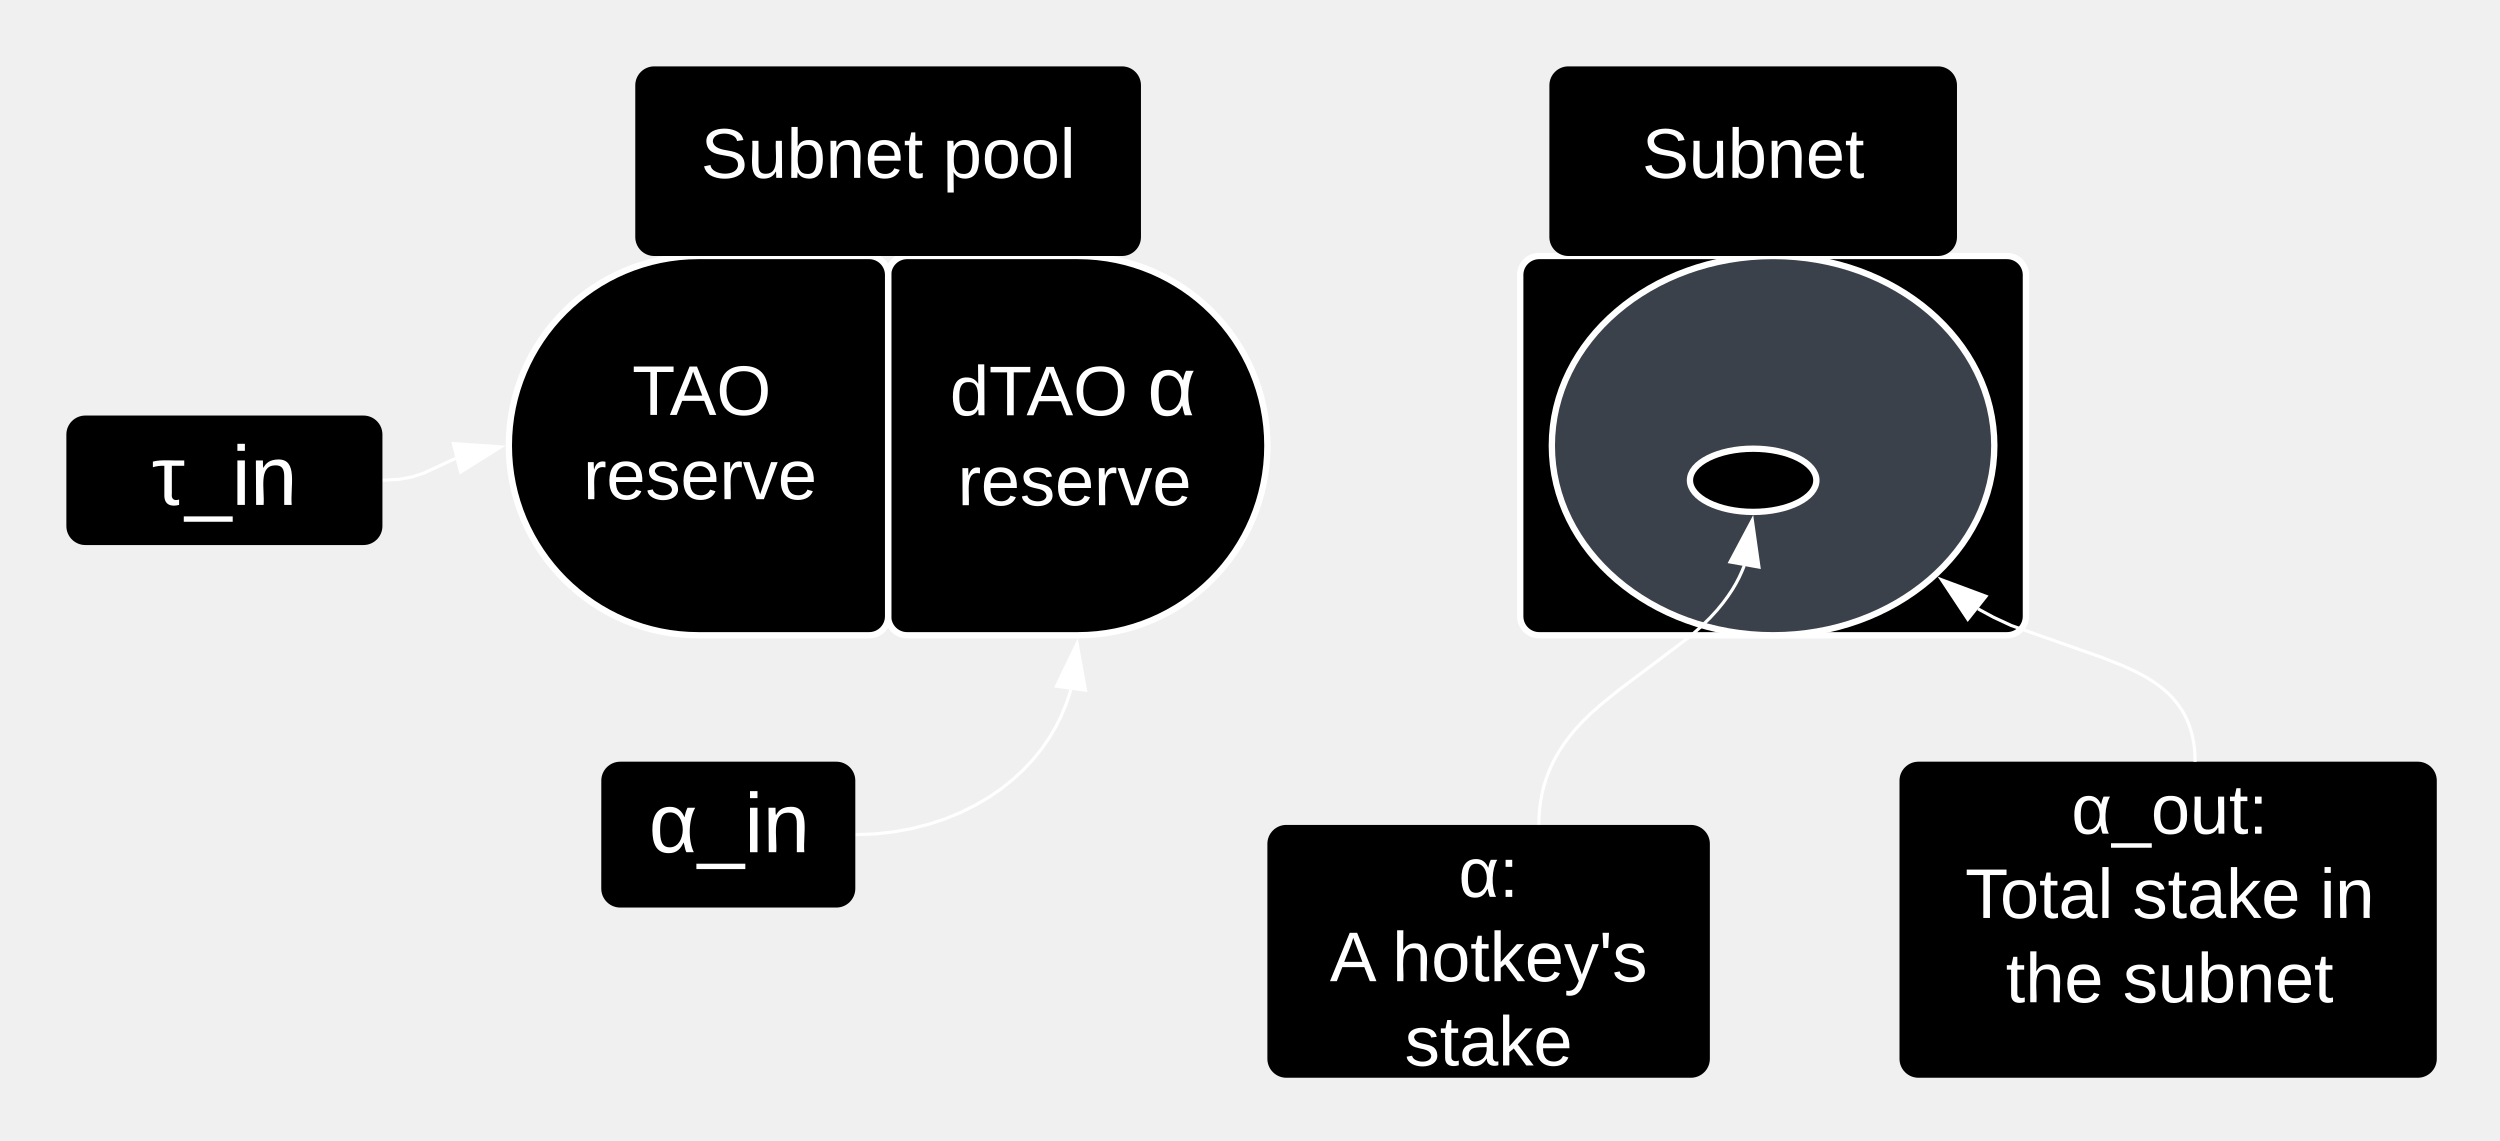
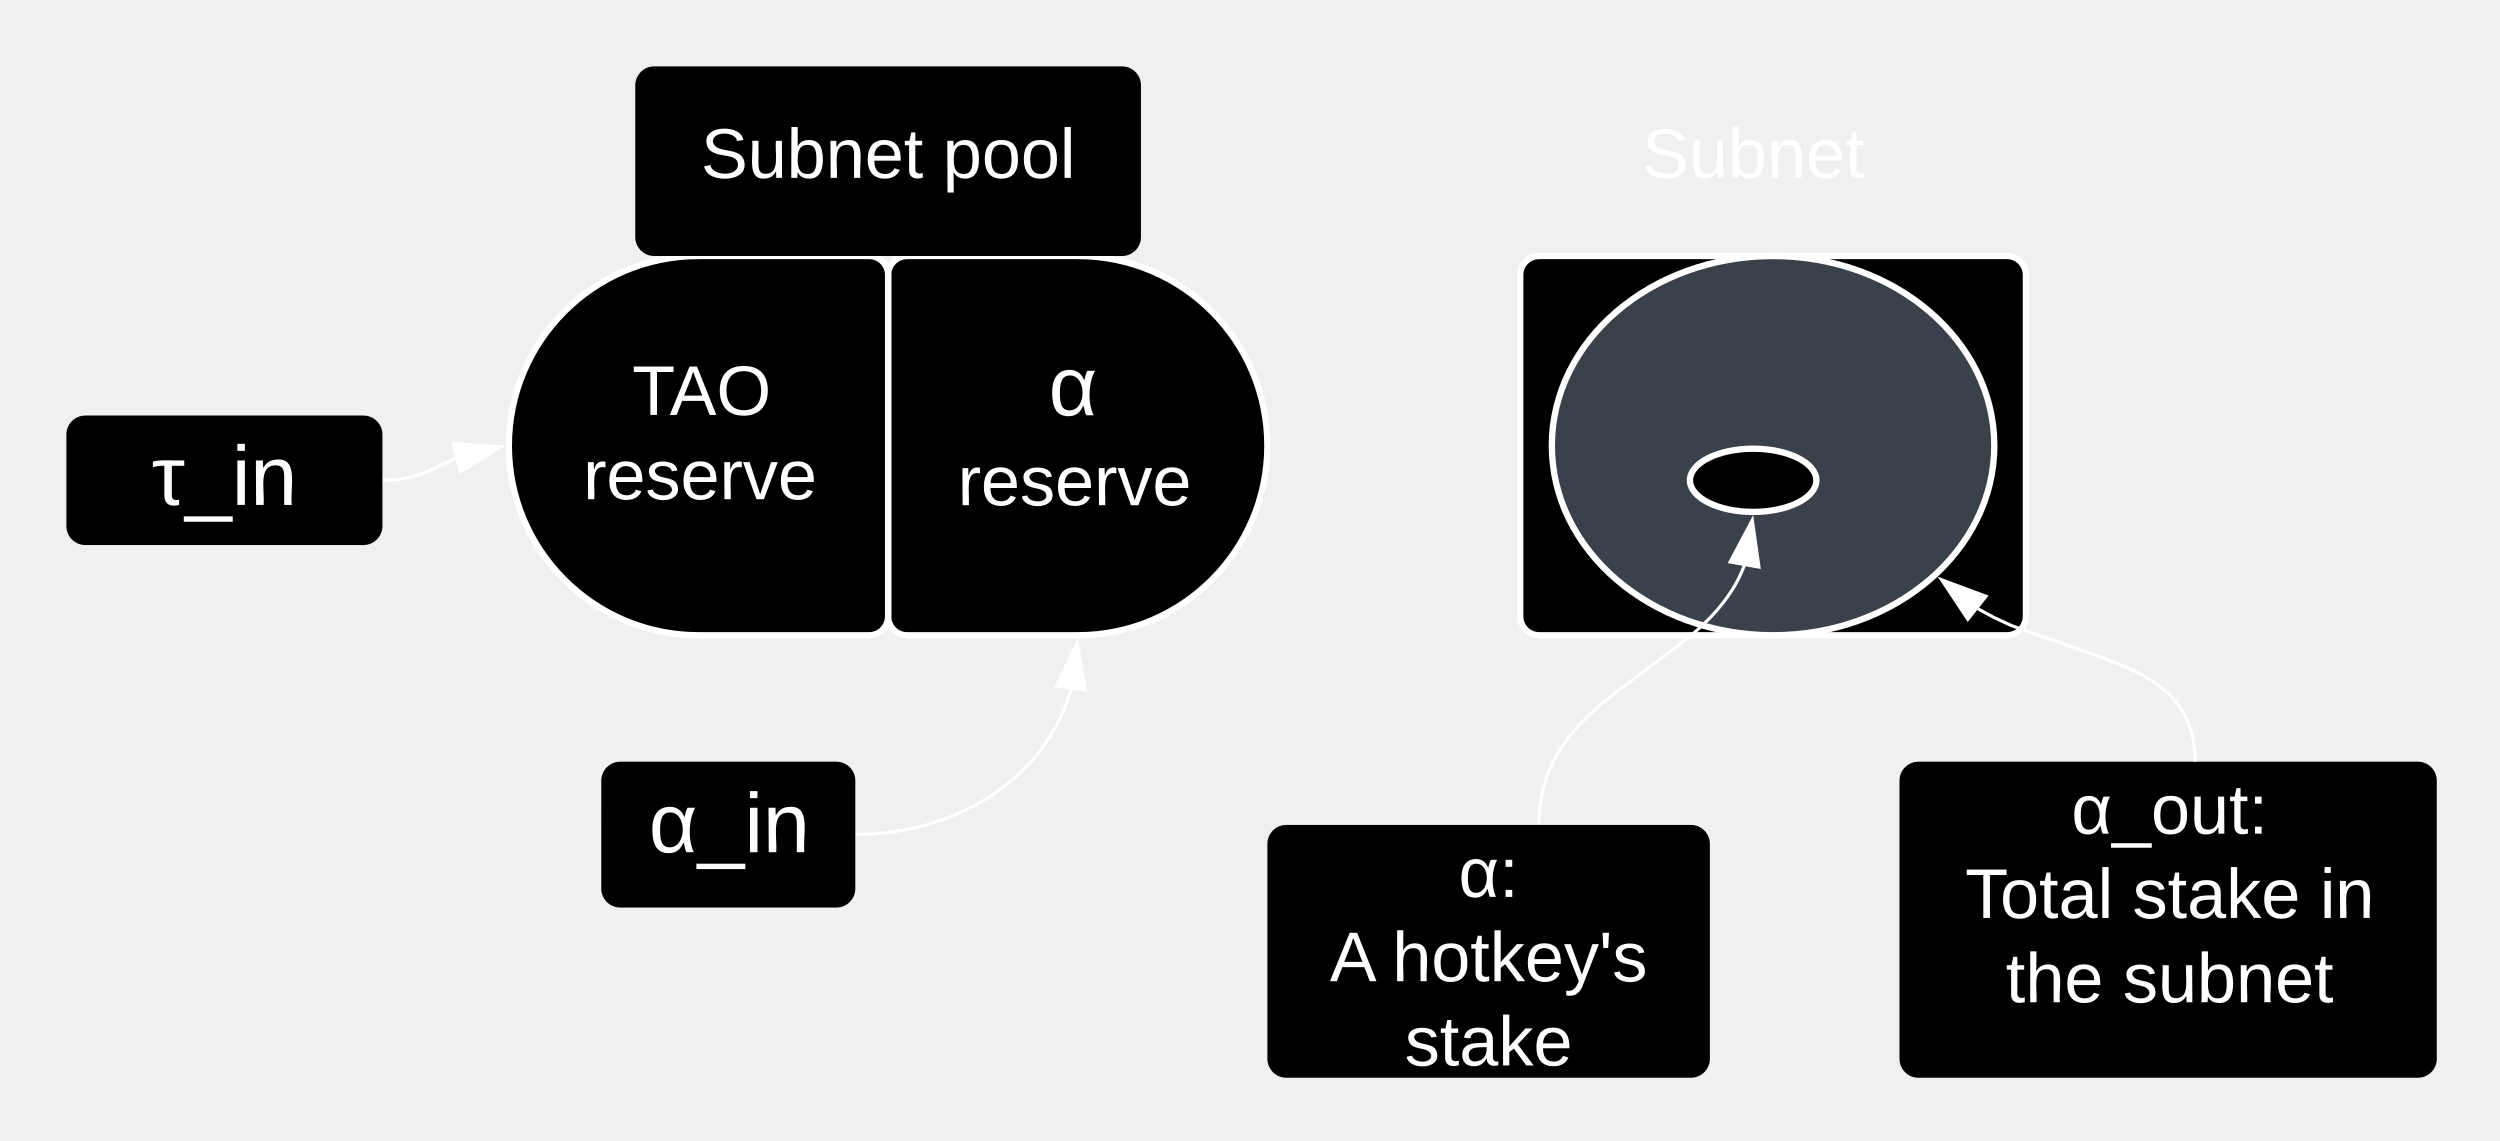
<svg xmlns="http://www.w3.org/2000/svg" xmlns:ns1="lucid" xmlns:xlink="http://www.w3.org/1999/xlink" width="791" height="361">
  <g transform="translate(941 121)" ns1:page-tab-id="0_0">
    <path d="M-660-34a6 6 0 0 1 6-6h54c33.14 0 60 26.86 60 60s-26.86 60-60 60h-54a6 6 0 0 1-6-6z" stroke="#fff" stroke-width="2" />
-     <use xlink:href="#a" transform="matrix(1,0,0,1,-655,-35) translate(14.56173 45.39583)" />
-     <use xlink:href="#b" transform="matrix(1,0,0,1,-655,-35) translate(77.03086 45.39583)" />
-     <use xlink:href="#c" transform="matrix(1,0,0,1,-655,-35) translate(17.02469 73.84028)" />
+     <use xlink:href="#a" transform="matrix(1,0,0,1,-655,-35) translate(45.7963 45.39583)" />
+     <use xlink:href="#b" transform="matrix(1,0,0,1,-655,-35) translate(17.02469 73.84028)" />
    <path d="M-660-34a6 6 0 0 0-6-6h-54c-33.14 0-60 26.86-60 60s26.86 60 60 60h54a6 6 0 0 0 6-6z" stroke="#fff" stroke-width="2" />
-     <use xlink:href="#d" transform="matrix(1,0,0,1,-775,-35) translate(34.02969 45.27778)" />
-     <use xlink:href="#c" transform="matrix(1,0,0,1,-775,-35) translate(18.52969 71.94444)" />
+     <use xlink:href="#c" transform="matrix(1,0,0,1,-775,-35) translate(34.02969 45.27778)" />
+     <use xlink:href="#d" transform="matrix(1,0,0,1,-775,-35) translate(18.52969 71.94444)" />
    <path d="M-460-34a6 6 0 0 1 6-6h148a6 6 0 0 1 6 6V74a6 6 0 0 1-6 6h-148a6 6 0 0 1-6-6z" stroke="#fff" stroke-width="2" />
    <path d="M-819.5 30.94l5-.3 4.1-.8 3.67-1.22 10.06-4.67" stroke="#fff" stroke-linejoin="round" fill="none" />
    <path d="M-819.46 31.4l-.54.04v-.95l.48-.04z" stroke="#fff" stroke-width=".05" fill="#fff" />
    <path d="M-782.57 20.4l-12.7 7.97-2.27-9z" stroke="#fff" fill="#fff" />
    <path d="M-669.88 143.06l5.56-.2 5.93-.63 5.74-1.03 5.5-1.4 5.25-1.73 4.93-2.03 4.6-2.3 4.3-2.53 3.95-2.7 3.6-2.9 3.3-3.03 2.96-3.16 2.66-3.26 2.37-3.38 2.1-3.48 1.8-3.58 1.56-3.68 1.3-3.8.26-1.04" stroke="#fff" stroke-linejoin="round" fill="none" />
    <path d="M-669.85 143.53l-.53.02v-.95l.5-.02z" stroke="#fff" stroke-width=".05" fill="#fff" />
    <path d="M-600.22 82.6l2.67 14.77-9.2-1.26z" stroke="#fff" fill="#fff" />
    <path d="M-310 20c0 33.14-31.34 60-70 60s-70-26.86-70-60 31.34-60 70-60 70 26.86 70 60z" stroke="#fff" stroke-width="2" fill="#3a414a" />
    <path d="M-454.1 139.5l.06-2.12.18-2.45.3-2.32.4-2.2.5-2.12.6-2.06.68-2 .8-1.98.9-1.96 1.04-1.97 1.18-1.97 1.35-2.04 1.55-2.12 1.84-2.23 2.18-2.4 2.72-2.68 3.6-3.2 5.56-4.47 22.46-16.9 3.58-3.2 2.72-2.68 2.2-2.4 1.83-2.23 1.56-2.12 1.37-2.04 1.18-1.98 1.03-1.97.9-1.97.7-1.72" stroke="#fff" stroke-linejoin="round" fill="none" />
    <path d="M-453.62 139.5v.5h-.96v-.53z" stroke="#fff" stroke-width=".05" fill="#fff" />
    <path d="M-386.57 43.56l2.1 14.86-9.14-1.62z" stroke="#fff" fill="#fff" />
    <path d="M-366.3 30.97c0 5.52-8.94 10-20 10-11.03 0-20-4.48-20-10s8.97-10 20-10c11.06 0 20 4.48 20 10z" stroke="#fff" stroke-width="2" />
    <path d="M-540 146a6 6 0 0 1 6-6h128a6 6 0 0 1 6 6v68a6 6 0 0 1-6 6h-128a6 6 0 0 1-6-6z" />
    <use xlink:href="#e" transform="matrix(1,0,0,1,-535,145) translate(55.49383 17.77778)" />
    <use xlink:href="#f" transform="matrix(1,0,0,1,-535,145) translate(14.75309 44.44444)" />
    <use xlink:href="#g" transform="matrix(1,0,0,1,-535,145) translate(34.50617 44.44444)" />
    <use xlink:href="#h" transform="matrix(1,0,0,1,-535,145) translate(38.45679 71.11111)" />
    <path d="M-920 16.48a6 6 0 0 1 6-6h88a6 6 0 0 1 6 6v28.97a6 6 0 0 1-6 6h-88a6 6 0 0 1-6-6z" stroke="#000" stroke-opacity="0" stroke-width="2" />
    <use xlink:href="#i" transform="matrix(1,0,0,1,-915,15.48382) translate(22 23.27083)" />
    <path d="M-750.75 126a6 6 0 0 1 6-6h68.37a6 6 0 0 1 6 6v34.15a6 6 0 0 1-6 6h-68.38a6 6 0 0 1-6-6z" stroke="#000" stroke-opacity="0" stroke-width="2" />
    <use xlink:href="#j" transform="matrix(1,0,0,1,-745.755,125) translate(10.05556 23.64583)" />
    <path d="M-340 126a6 6 0 0 1 6-6h158a6 6 0 0 1 6 6v88a6 6 0 0 1-6 6h-158a6 6 0 0 1-6-6z" />
    <use xlink:href="#k" transform="matrix(1,0,0,1,-335,125) translate(49.38889 17.77778)" />
    <use xlink:href="#l" transform="matrix(1,0,0,1,-335,125) translate(15.77778 44.44444)" />
    <use xlink:href="#m" transform="matrix(1,0,0,1,-335,125) translate(68.74074 44.44444)" />
    <use xlink:href="#n" transform="matrix(1,0,0,1,-335,125) translate(128 44.44444)" />
    <use xlink:href="#o" transform="matrix(1,0,0,1,-335,125) translate(28.64815 71.11111)" />
    <use xlink:href="#p" transform="matrix(1,0,0,1,-335,125) translate(65.68519 71.11111)" />
    <path d="M-246.48 119.5l-.06-2.06-.2-2.27-.33-2.03-.4-1.84-.48-1.7-.55-1.6-.63-1.47-.7-1.42-.78-1.34-.88-1.32-.97-1.28-1.08-1.28-1.22-1.27-1.4-1.27-1.63-1.32-1.93-1.36-2.35-1.46-2.98-1.6-4.1-1.9L-276 87l-28.67-10.1-5.5-2.56-4.3-2.32-.7-.43" stroke="#fff" stroke-linejoin="round" fill="none" />
    <path d="M-246 120h-.94l-.02-.5.95-.03z" stroke="#fff" stroke-width=".05" fill="#fff" />
    <path d="M-326.68 62.44l14.05 5.24-5.76 7.26z" stroke="#fff" fill="#fff" />
    <path d="M-740-94a6 6 0 0 1 6-6h148a6 6 0 0 1 6 6v48a6 6 0 0 1-6 6h-148a6 6 0 0 1-6-6z" stroke="#000" stroke-opacity="0" stroke-width="2" />
    <g>
      <use xlink:href="#q" transform="matrix(1,0,0,1,-735,-95) translate(15.7716 30.27778)" />
      <use xlink:href="#r" transform="matrix(1,0,0,1,-735,-95) translate(92.31481 30.27778)" />
    </g>
-     <path d="M-450.77-94a6 6 0 0 1 6-6h116.96a6 6 0 0 1 6 6v48a6 6 0 0 1-6 6h-116.97a6 6 0 0 1-6-6z" stroke="#000" stroke-opacity="0" stroke-width="2" />
+     <path d="M-450.77-94a6 6 0 0 1 6-6h116.96a6 6 0 0 1 6 6v48a6 6 0 0 1-6 6h-116.97a6 6 0 0 1-6-6z" stroke="#000" stroke-opacity="0" stroke-width="2" fill-opacity="0" />
    <g>
      <use xlink:href="#s" transform="matrix(1,0,0,1,-445.7665,-95) translate(24.31481 30.27778)" />
    </g>
    <defs>
-       <path fill="#fff" d="M85-194c31 0 48 13 60 33l-1-100h32l1 261h-30c-2-10 0-23-3-31C134-8 116 4 85 4 32 4 16-35 15-94c0-66 23-100 70-100zm9 24c-40 0-46 34-46 75 0 40 6 74 45 74 42 0 51-32 51-76 0-42-9-74-50-73" id="t" />
-       <path fill="#fff" d="M127-220V0H93v-220H8v-28h204v28h-85" id="u" />
-       <path fill="#fff" d="M205 0l-28-72H64L36 0H1l101-248h38L239 0h-34zm-38-99l-47-123c-12 45-31 82-46 123h93" id="v" />
-       <path fill="#fff" d="M140-251c81 0 123 46 123 126C263-46 219 4 140 4 59 4 17-45 17-125s42-126 123-126zm0 227c63 0 89-41 89-101s-29-99-89-99c-61 0-89 39-89 99S79-25 140-24" id="w" />
-       <g id="a">
-         <use transform="matrix(0.0617284,0,0,0.0617284,0,0)" xlink:href="#t" />
-         <use transform="matrix(0.0617284,0,0,0.0617284,12.34568,0)" xlink:href="#u" />
-         <use transform="matrix(0.0617284,0,0,0.0617284,24.19753,0)" xlink:href="#v" />
-         <use transform="matrix(0.0617284,0,0,0.0617284,39.01235,0)" xlink:href="#w" />
+       <path fill="#fff" d="M160 0c-6-11-7-31-12-42-11 26-28 46-63 46-53 0-69-39-70-98-1-60 21-100 75-100 34 0 52 20 62 45 3-14 7-29 13-41h33c-28 48-32 137-6 190h-32zM94-170c-40-2-46 34-46 75 0 39 4 76 44 74 69-3 71-145 2-149" id="t" />
+       <use transform="matrix(0.07407407,0,0,0.07407407,0,0)" xlink:href="#t" id="a" />
+       <path fill="#fff" d="M114-163C36-179 61-72 57 0H25l-1-190h30c1 12-1 29 2 39 6-27 23-49 58-41v29" id="u" />
+       <path fill="#fff" d="M100-194c63 0 86 42 84 106H49c0 40 14 67 53 68 26 1 43-12 49-29l28 8c-11 28-37 45-77 45C44 4 14-33 15-96c1-61 26-98 85-98zm52 81c6-60-76-77-97-28-3 7-6 17-6 28h103" id="v" />
+       <path fill="#fff" d="M135-143c-3-34-86-38-87 0 15 53 115 12 119 90S17 21 10-45l28-5c4 36 97 45 98 0-10-56-113-15-118-90-4-57 82-63 122-42 12 7 21 19 24 35" id="w" />
+       <path fill="#fff" d="M108 0H70L1-190h34L89-25l56-165h34" id="x" />
+       <g id="b">
+         <use transform="matrix(0.0617284,0,0,0.0617284,0,0)" xlink:href="#u" />
+         <use transform="matrix(0.0617284,0,0,0.0617284,7.345679,0)" xlink:href="#v" />
+         <use transform="matrix(0.0617284,0,0,0.0617284,19.69136,0)" xlink:href="#w" />
+         <use transform="matrix(0.0617284,0,0,0.0617284,30.80247,0)" xlink:href="#v" />
+         <use transform="matrix(0.0617284,0,0,0.0617284,43.14815,0)" xlink:href="#u" />
+         <use transform="matrix(0.0617284,0,0,0.0617284,50.49383,0)" xlink:href="#x" />
+         <use transform="matrix(0.0617284,0,0,0.0617284,61.60494,0)" xlink:href="#v" />
      </g>
-       <path fill="#fff" d="M160 0c-6-11-7-31-12-42-11 26-28 46-63 46-53 0-69-39-70-98-1-60 21-100 75-100 34 0 52 20 62 45 3-14 7-29 13-41h33c-28 48-32 137-6 190h-32zM94-170c-40-2-46 34-46 75 0 39 4 76 44 74 69-3 71-145 2-149" id="x" />
-       <use transform="matrix(0.07407407,0,0,0.07407407,0,0)" xlink:href="#x" id="b" />
-       <path fill="#fff" d="M114-163C36-179 61-72 57 0H25l-1-190h30c1 12-1 29 2 39 6-27 23-49 58-41v29" id="y" />
-       <path fill="#fff" d="M100-194c63 0 86 42 84 106H49c0 40 14 67 53 68 26 1 43-12 49-29l28 8c-11 28-37 45-77 45C44 4 14-33 15-96c1-61 26-98 85-98zm52 81c6-60-76-77-97-28-3 7-6 17-6 28h103" id="z" />
-       <path fill="#fff" d="M135-143c-3-34-86-38-87 0 15 53 115 12 119 90S17 21 10-45l28-5c4 36 97 45 98 0-10-56-113-15-118-90-4-57 82-63 122-42 12 7 21 19 24 35" id="A" />
-       <path fill="#fff" d="M108 0H70L1-190h34L89-25l56-165h34" id="B" />
+       <path fill="#fff" d="M127-220V0H93v-220H8v-28h204v28h-85" id="y" />
+       <path fill="#fff" d="M205 0l-28-72H64L36 0H1l101-248h38L239 0h-34zm-38-99l-47-123c-12 45-31 82-46 123h93" id="z" />
+       <path fill="#fff" d="M140-251c81 0 123 46 123 126C263-46 219 4 140 4 59 4 17-45 17-125s42-126 123-126zm0 227c63 0 89-41 89-101s-29-99-89-99c-61 0-89 39-89 99S79-25 140-24" id="A" />
      <g id="c">
        <use transform="matrix(0.0617284,0,0,0.0617284,0,0)" xlink:href="#y" />
-         <use transform="matrix(0.0617284,0,0,0.0617284,7.345679,0)" xlink:href="#z" />
-         <use transform="matrix(0.0617284,0,0,0.0617284,19.69136,0)" xlink:href="#A" />
-         <use transform="matrix(0.0617284,0,0,0.0617284,30.80247,0)" xlink:href="#z" />
-         <use transform="matrix(0.0617284,0,0,0.0617284,43.14815,0)" xlink:href="#y" />
-         <use transform="matrix(0.0617284,0,0,0.0617284,50.49383,0)" xlink:href="#B" />
-         <use transform="matrix(0.0617284,0,0,0.0617284,61.60494,0)" xlink:href="#z" />
+         <use transform="matrix(0.0617284,0,0,0.0617284,11.85185,0)" xlink:href="#z" />
+         <use transform="matrix(0.0617284,0,0,0.0617284,26.66667,0)" xlink:href="#A" />
      </g>
      <g id="d">
        <use transform="matrix(0.0617284,0,0,0.0617284,0,0)" xlink:href="#u" />
-         <use transform="matrix(0.0617284,0,0,0.0617284,11.85185,0)" xlink:href="#v" />
-         <use transform="matrix(0.0617284,0,0,0.0617284,26.66667,0)" xlink:href="#w" />
+         <use transform="matrix(0.0617284,0,0,0.0617284,7.345679,0)" xlink:href="#v" />
+         <use transform="matrix(0.0617284,0,0,0.0617284,19.69136,0)" xlink:href="#w" />
+         <use transform="matrix(0.0617284,0,0,0.0617284,30.80247,0)" xlink:href="#v" />
+         <use transform="matrix(0.0617284,0,0,0.0617284,43.14815,0)" xlink:href="#u" />
+         <use transform="matrix(0.0617284,0,0,0.0617284,50.49383,0)" xlink:href="#x" />
+         <use transform="matrix(0.0617284,0,0,0.0617284,61.60494,0)" xlink:href="#v" />
      </g>
-       <path fill="#fff" d="M33-154v-36h34v36H33zM33 0v-36h34V0H33" id="C" />
+       <path fill="#fff" d="M33-154v-36h34v36H33zM33 0v-36h34V0H33" id="B" />
      <g id="e">
-         <use transform="matrix(0.0617284,0,0,0.0617284,0,0)" xlink:href="#x" />
-         <use transform="matrix(0.0617284,0,0,0.0617284,12.83951,0)" xlink:href="#C" />
+         <use transform="matrix(0.0617284,0,0,0.0617284,0,0)" xlink:href="#t" />
+         <use transform="matrix(0.0617284,0,0,0.0617284,12.83951,0)" xlink:href="#B" />
      </g>
-       <use transform="matrix(0.0617284,0,0,0.0617284,0,0)" xlink:href="#v" id="f" />
-       <path fill="#fff" d="M106-169C34-169 62-67 57 0H25v-261h32l-1 103c12-21 28-36 61-36 89 0 53 116 60 194h-32v-121c2-32-8-49-39-48" id="D" />
-       <path fill="#fff" d="M100-194c62-1 85 37 85 99 1 63-27 99-86 99S16-35 15-95c0-66 28-99 85-99zM99-20c44 1 53-31 53-75 0-43-8-75-51-75s-53 32-53 75 10 74 51 75" id="E" />
-       <path fill="#fff" d="M59-47c-2 24 18 29 38 22v24C64 9 27 4 27-40v-127H5v-23h24l9-43h21v43h35v23H59v120" id="F" />
-       <path fill="#fff" d="M143 0L79-87 56-68V0H24v-261h32v163l83-92h37l-77 82L181 0h-38" id="G" />
-       <path fill="#fff" d="M179-190L93 31C79 59 56 82 12 73V49c39 6 53-20 64-50L1-190h34L92-34l54-156h33" id="H" />
-       <path fill="#fff" d="M47-170H22l-4-78h33" id="I" />
+       <use transform="matrix(0.0617284,0,0,0.0617284,0,0)" xlink:href="#z" id="f" />
+       <path fill="#fff" d="M106-169C34-169 62-67 57 0H25v-261h32l-1 103c12-21 28-36 61-36 89 0 53 116 60 194h-32v-121c2-32-8-49-39-48" id="C" />
+       <path fill="#fff" d="M100-194c62-1 85 37 85 99 1 63-27 99-86 99S16-35 15-95c0-66 28-99 85-99zM99-20c44 1 53-31 53-75 0-43-8-75-51-75s-53 32-53 75 10 74 51 75" id="D" />
+       <path fill="#fff" d="M59-47c-2 24 18 29 38 22v24C64 9 27 4 27-40v-127H5v-23h24l9-43h21v43h35v23H59v120" id="E" />
+       <path fill="#fff" d="M143 0L79-87 56-68V0H24v-261h32v163l83-92h37l-77 82L181 0h-38" id="F" />
+       <path fill="#fff" d="M179-190L93 31C79 59 56 82 12 73V49c39 6 53-20 64-50L1-190h34L92-34l54-156h33" id="G" />
+       <path fill="#fff" d="M47-170H22l-4-78h33" id="H" />
      <g id="g">
-         <use transform="matrix(0.0617284,0,0,0.0617284,0,0)" xlink:href="#D" />
-         <use transform="matrix(0.0617284,0,0,0.0617284,12.34568,0)" xlink:href="#E" />
-         <use transform="matrix(0.0617284,0,0,0.0617284,24.69136,0)" xlink:href="#F" />
-         <use transform="matrix(0.0617284,0,0,0.0617284,30.8642,0)" xlink:href="#G" />
-         <use transform="matrix(0.0617284,0,0,0.0617284,41.97531,0)" xlink:href="#z" />
-         <use transform="matrix(0.0617284,0,0,0.0617284,54.32099,0)" xlink:href="#H" />
-         <use transform="matrix(0.0617284,0,0,0.0617284,65.4321,0)" xlink:href="#I" />
-         <use transform="matrix(0.0617284,0,0,0.0617284,69.62963,0)" xlink:href="#A" />
+         <use transform="matrix(0.0617284,0,0,0.0617284,0,0)" xlink:href="#C" />
+         <use transform="matrix(0.0617284,0,0,0.0617284,12.34568,0)" xlink:href="#D" />
+         <use transform="matrix(0.0617284,0,0,0.0617284,24.69136,0)" xlink:href="#E" />
+         <use transform="matrix(0.0617284,0,0,0.0617284,30.8642,0)" xlink:href="#F" />
+         <use transform="matrix(0.0617284,0,0,0.0617284,41.97531,0)" xlink:href="#v" />
+         <use transform="matrix(0.0617284,0,0,0.0617284,54.32099,0)" xlink:href="#G" />
+         <use transform="matrix(0.0617284,0,0,0.0617284,65.4321,0)" xlink:href="#H" />
+         <use transform="matrix(0.0617284,0,0,0.0617284,69.62963,0)" xlink:href="#w" />
      </g>
-       <path fill="#fff" d="M141-36C126-15 110 5 73 4 37 3 15-17 15-53c-1-64 63-63 125-63 3-35-9-54-41-54-24 1-41 7-42 31l-33-3c5-37 33-52 76-52 45 0 72 20 72 64v82c-1 20 7 32 28 27v20c-31 9-61-2-59-35zM48-53c0 20 12 33 32 33 41-3 63-29 60-74-43 2-92-5-92 41" id="J" />
+       <path fill="#fff" d="M141-36C126-15 110 5 73 4 37 3 15-17 15-53c-1-64 63-63 125-63 3-35-9-54-41-54-24 1-41 7-42 31l-33-3c5-37 33-52 76-52 45 0 72 20 72 64v82c-1 20 7 32 28 27v20c-31 9-61-2-59-35zM48-53c0 20 12 33 32 33 41-3 63-29 60-74-43 2-92-5-92 41" id="I" />
      <g id="h">
-         <use transform="matrix(0.0617284,0,0,0.0617284,0,0)" xlink:href="#A" />
-         <use transform="matrix(0.0617284,0,0,0.0617284,11.11111,0)" xlink:href="#F" />
-         <use transform="matrix(0.0617284,0,0,0.0617284,17.28395,0)" xlink:href="#J" />
-         <use transform="matrix(0.0617284,0,0,0.0617284,29.62963,0)" xlink:href="#G" />
-         <use transform="matrix(0.0617284,0,0,0.0617284,40.74074,0)" xlink:href="#z" />
+         <use transform="matrix(0.0617284,0,0,0.0617284,0,0)" xlink:href="#w" />
+         <use transform="matrix(0.0617284,0,0,0.0617284,11.11111,0)" xlink:href="#E" />
+         <use transform="matrix(0.0617284,0,0,0.0617284,17.28395,0)" xlink:href="#I" />
+         <use transform="matrix(0.0617284,0,0,0.0617284,29.62963,0)" xlink:href="#F" />
+         <use transform="matrix(0.0617284,0,0,0.0617284,40.74074,0)" xlink:href="#v" />
      </g>
-       <path fill="#fff" d="M117 0C83 9 54 0 54-40v-127c-19-1-36 2-49 6v-24c35-10 90-3 134-5v23H86v120c-3 22 10 31 31 24V0" id="K" />
-       <path fill="#fff" d="M-5 72V49h209v23H-5" id="L" />
-       <path fill="#fff" d="M24-231v-30h32v30H24zM24 0v-190h32V0H24" id="M" />
-       <path fill="#fff" d="M117-194c89-4 53 116 60 194h-32v-121c0-31-8-49-39-48C34-167 62-67 57 0H25l-1-190h30c1 10-1 24 2 32 11-22 29-35 61-36" id="N" />
+       <path fill="#fff" d="M117 0C83 9 54 0 54-40v-127c-19-1-36 2-49 6v-24c35-10 90-3 134-5v23H86v120c-3 22 10 31 31 24V0" id="J" />
+       <path fill="#fff" d="M-5 72V49h209v23H-5" id="K" />
+       <path fill="#fff" d="M24-231v-30h32v30H24zM24 0v-190h32V0H24" id="L" />
+       <path fill="#fff" d="M117-194c89-4 53 116 60 194h-32v-121c0-31-8-49-39-48C34-167 62-67 57 0H25l-1-190h30c1 10-1 24 2 32 11-22 29-35 61-36" id="M" />
      <g id="i">
-         <use transform="matrix(0.07407407,0,0,0.07407407,0,0)" xlink:href="#K" />
-         <use transform="matrix(0.07407407,0,0,0.07407407,10.51852,0)" xlink:href="#L" />
-         <use transform="matrix(0.07407407,0,0,0.07407407,25.33333,0)" xlink:href="#M" />
-         <use transform="matrix(0.07407407,0,0,0.07407407,31.18519,0)" xlink:href="#N" />
+         <use transform="matrix(0.07407407,0,0,0.07407407,0,0)" xlink:href="#J" />
+         <use transform="matrix(0.07407407,0,0,0.07407407,10.51852,0)" xlink:href="#K" />
+         <use transform="matrix(0.07407407,0,0,0.07407407,25.33333,0)" xlink:href="#L" />
+         <use transform="matrix(0.07407407,0,0,0.07407407,31.18519,0)" xlink:href="#M" />
      </g>
      <g id="j">
-         <use transform="matrix(0.07407407,0,0,0.07407407,0,0)" xlink:href="#x" />
-         <use transform="matrix(0.07407407,0,0,0.07407407,15.40741,0)" xlink:href="#L" />
-         <use transform="matrix(0.07407407,0,0,0.07407407,30.22222,0)" xlink:href="#M" />
-         <use transform="matrix(0.07407407,0,0,0.07407407,36.07407,0)" xlink:href="#N" />
+         <use transform="matrix(0.07407407,0,0,0.07407407,0,0)" xlink:href="#t" />
+         <use transform="matrix(0.07407407,0,0,0.07407407,15.40741,0)" xlink:href="#K" />
+         <use transform="matrix(0.07407407,0,0,0.07407407,30.22222,0)" xlink:href="#L" />
+         <use transform="matrix(0.07407407,0,0,0.07407407,36.07407,0)" xlink:href="#M" />
      </g>
-       <path fill="#fff" d="M84 4C-5 8 30-112 23-190h32v120c0 31 7 50 39 49 72-2 45-101 50-169h31l1 190h-30c-1-10 1-25-2-33-11 22-28 36-60 37" id="O" />
+       <path fill="#fff" d="M84 4C-5 8 30-112 23-190h32v120c0 31 7 50 39 49 72-2 45-101 50-169h31l1 190h-30c-1-10 1-25-2-33-11 22-28 36-60 37" id="N" />
      <g id="k">
-         <use transform="matrix(0.0617284,0,0,0.0617284,0,0)" xlink:href="#x" />
-         <use transform="matrix(0.0617284,0,0,0.0617284,12.83951,0)" xlink:href="#L" />
-         <use transform="matrix(0.0617284,0,0,0.0617284,25.18519,0)" xlink:href="#E" />
-         <use transform="matrix(0.0617284,0,0,0.0617284,37.53086,0)" xlink:href="#O" />
-         <use transform="matrix(0.0617284,0,0,0.0617284,49.87654,0)" xlink:href="#F" />
-         <use transform="matrix(0.0617284,0,0,0.0617284,56.04938,0)" xlink:href="#C" />
+         <use transform="matrix(0.0617284,0,0,0.0617284,0,0)" xlink:href="#t" />
+         <use transform="matrix(0.0617284,0,0,0.0617284,12.83951,0)" xlink:href="#K" />
+         <use transform="matrix(0.0617284,0,0,0.0617284,25.18519,0)" xlink:href="#D" />
+         <use transform="matrix(0.0617284,0,0,0.0617284,37.53086,0)" xlink:href="#N" />
+         <use transform="matrix(0.0617284,0,0,0.0617284,49.87654,0)" xlink:href="#E" />
+         <use transform="matrix(0.0617284,0,0,0.0617284,56.04938,0)" xlink:href="#B" />
      </g>
-       <path fill="#fff" d="M24 0v-261h32V0H24" id="P" />
+       <path fill="#fff" d="M24 0v-261h32V0H24" id="O" />
      <g id="l">
-         <use transform="matrix(0.0617284,0,0,0.0617284,0,0)" xlink:href="#u" />
-         <use transform="matrix(0.0617284,0,0,0.0617284,11.04938,0)" xlink:href="#E" />
-         <use transform="matrix(0.0617284,0,0,0.0617284,23.39506,0)" xlink:href="#F" />
-         <use transform="matrix(0.0617284,0,0,0.0617284,29.5679,0)" xlink:href="#J" />
-         <use transform="matrix(0.0617284,0,0,0.0617284,41.91358,0)" xlink:href="#P" />
+         <use transform="matrix(0.0617284,0,0,0.0617284,0,0)" xlink:href="#y" />
+         <use transform="matrix(0.0617284,0,0,0.0617284,11.04938,0)" xlink:href="#D" />
+         <use transform="matrix(0.0617284,0,0,0.0617284,23.39506,0)" xlink:href="#E" />
+         <use transform="matrix(0.0617284,0,0,0.0617284,29.5679,0)" xlink:href="#I" />
+         <use transform="matrix(0.0617284,0,0,0.0617284,41.91358,0)" xlink:href="#O" />
      </g>
      <g id="m">
-         <use transform="matrix(0.0617284,0,0,0.0617284,0,0)" xlink:href="#A" />
-         <use transform="matrix(0.0617284,0,0,0.0617284,11.11111,0)" xlink:href="#F" />
-         <use transform="matrix(0.0617284,0,0,0.0617284,17.28395,0)" xlink:href="#J" />
-         <use transform="matrix(0.0617284,0,0,0.0617284,29.62963,0)" xlink:href="#G" />
-         <use transform="matrix(0.0617284,0,0,0.0617284,40.74074,0)" xlink:href="#z" />
+         <use transform="matrix(0.0617284,0,0,0.0617284,0,0)" xlink:href="#w" />
+         <use transform="matrix(0.0617284,0,0,0.0617284,11.11111,0)" xlink:href="#E" />
+         <use transform="matrix(0.0617284,0,0,0.0617284,17.28395,0)" xlink:href="#I" />
+         <use transform="matrix(0.0617284,0,0,0.0617284,29.62963,0)" xlink:href="#F" />
+         <use transform="matrix(0.0617284,0,0,0.0617284,40.74074,0)" xlink:href="#v" />
      </g>
      <g id="n">
-         <use transform="matrix(0.0617284,0,0,0.0617284,0,0)" xlink:href="#M" />
-         <use transform="matrix(0.0617284,0,0,0.0617284,4.876543,0)" xlink:href="#N" />
+         <use transform="matrix(0.0617284,0,0,0.0617284,0,0)" xlink:href="#L" />
+         <use transform="matrix(0.0617284,0,0,0.0617284,4.876543,0)" xlink:href="#M" />
      </g>
      <g id="o">
-         <use transform="matrix(0.0617284,0,0,0.0617284,0,0)" xlink:href="#F" />
-         <use transform="matrix(0.0617284,0,0,0.0617284,6.17284,0)" xlink:href="#D" />
-         <use transform="matrix(0.0617284,0,0,0.0617284,18.51852,0)" xlink:href="#z" />
+         <use transform="matrix(0.0617284,0,0,0.0617284,0,0)" xlink:href="#E" />
+         <use transform="matrix(0.0617284,0,0,0.0617284,6.17284,0)" xlink:href="#C" />
+         <use transform="matrix(0.0617284,0,0,0.0617284,18.51852,0)" xlink:href="#v" />
      </g>
-       <path fill="#fff" d="M115-194c53 0 69 39 70 98 0 66-23 100-70 100C84 3 66-7 56-30L54 0H23l1-261h32v101c10-23 28-34 59-34zm-8 174c40 0 45-34 45-75 0-40-5-75-45-74-42 0-51 32-51 76 0 43 10 73 51 73" id="Q" />
+       <path fill="#fff" d="M115-194c53 0 69 39 70 98 0 66-23 100-70 100C84 3 66-7 56-30L54 0H23l1-261h32v101c10-23 28-34 59-34zm-8 174c40 0 45-34 45-75 0-40-5-75-45-74-42 0-51 32-51 76 0 43 10 73 51 73" id="P" />
      <g id="p">
-         <use transform="matrix(0.0617284,0,0,0.0617284,0,0)" xlink:href="#A" />
-         <use transform="matrix(0.0617284,0,0,0.0617284,11.11111,0)" xlink:href="#O" />
-         <use transform="matrix(0.0617284,0,0,0.0617284,23.45679,0)" xlink:href="#Q" />
-         <use transform="matrix(0.0617284,0,0,0.0617284,35.80247,0)" xlink:href="#N" />
-         <use transform="matrix(0.0617284,0,0,0.0617284,48.14815,0)" xlink:href="#z" />
-         <use transform="matrix(0.0617284,0,0,0.0617284,60.49383,0)" xlink:href="#F" />
+         <use transform="matrix(0.0617284,0,0,0.0617284,0,0)" xlink:href="#w" />
+         <use transform="matrix(0.0617284,0,0,0.0617284,11.11111,0)" xlink:href="#N" />
+         <use transform="matrix(0.0617284,0,0,0.0617284,23.45679,0)" xlink:href="#P" />
+         <use transform="matrix(0.0617284,0,0,0.0617284,35.80247,0)" xlink:href="#M" />
+         <use transform="matrix(0.0617284,0,0,0.0617284,48.14815,0)" xlink:href="#v" />
+         <use transform="matrix(0.0617284,0,0,0.0617284,60.49383,0)" xlink:href="#E" />
      </g>
-       <path fill="#fff" d="M185-189c-5-48-123-54-124 2 14 75 158 14 163 119 3 78-121 87-175 55-17-10-28-26-33-46l33-7c5 56 141 63 141-1 0-78-155-14-162-118-5-82 145-84 179-34 5 7 8 16 11 25" id="R" />
+       <path fill="#fff" d="M185-189c-5-48-123-54-124 2 14 75 158 14 163 119 3 78-121 87-175 55-17-10-28-26-33-46l33-7c5 56 141 63 141-1 0-78-155-14-162-118-5-82 145-84 179-34 5 7 8 16 11 25" id="Q" />
      <g id="q">
+         <use transform="matrix(0.0617284,0,0,0.0617284,0,0)" xlink:href="#Q" />
+         <use transform="matrix(0.0617284,0,0,0.0617284,14.81481,0)" xlink:href="#N" />
+         <use transform="matrix(0.0617284,0,0,0.0617284,27.16049,0)" xlink:href="#P" />
+         <use transform="matrix(0.0617284,0,0,0.0617284,39.50617,0)" xlink:href="#M" />
+         <use transform="matrix(0.0617284,0,0,0.0617284,51.85185,0)" xlink:href="#v" />
+         <use transform="matrix(0.0617284,0,0,0.0617284,64.19753,0)" xlink:href="#E" />
+       </g>
+       <path fill="#fff" d="M115-194c55 1 70 41 70 98S169 2 115 4C84 4 66-9 55-30l1 105H24l-1-265h31l2 30c10-21 28-34 59-34zm-8 174c40 0 45-34 45-75s-6-73-45-74c-42 0-51 32-51 76 0 43 10 73 51 73" id="R" />
+       <g id="r">
        <use transform="matrix(0.0617284,0,0,0.0617284,0,0)" xlink:href="#R" />
-         <use transform="matrix(0.0617284,0,0,0.0617284,14.81481,0)" xlink:href="#O" />
-         <use transform="matrix(0.0617284,0,0,0.0617284,27.16049,0)" xlink:href="#Q" />
-         <use transform="matrix(0.0617284,0,0,0.0617284,39.50617,0)" xlink:href="#N" />
-         <use transform="matrix(0.0617284,0,0,0.0617284,51.85185,0)" xlink:href="#z" />
-         <use transform="matrix(0.0617284,0,0,0.0617284,64.19753,0)" xlink:href="#F" />
-       </g>
-       <path fill="#fff" d="M115-194c55 1 70 41 70 98S169 2 115 4C84 4 66-9 55-30l1 105H24l-1-265h31l2 30c10-21 28-34 59-34zm-8 174c40 0 45-34 45-75s-6-73-45-74c-42 0-51 32-51 76 0 43 10 73 51 73" id="S" />
-       <g id="r">
-         <use transform="matrix(0.0617284,0,0,0.0617284,0,0)" xlink:href="#S" />
-         <use transform="matrix(0.0617284,0,0,0.0617284,12.34568,0)" xlink:href="#E" />
-         <use transform="matrix(0.0617284,0,0,0.0617284,24.69136,0)" xlink:href="#E" />
-         <use transform="matrix(0.0617284,0,0,0.0617284,37.03704,0)" xlink:href="#P" />
+         <use transform="matrix(0.0617284,0,0,0.0617284,12.34568,0)" xlink:href="#D" />
+         <use transform="matrix(0.0617284,0,0,0.0617284,24.69136,0)" xlink:href="#D" />
+         <use transform="matrix(0.0617284,0,0,0.0617284,37.03704,0)" xlink:href="#O" />
      </g>
      <g id="s">
-         <use transform="matrix(0.0617284,0,0,0.0617284,0,0)" xlink:href="#R" />
-         <use transform="matrix(0.0617284,0,0,0.0617284,14.81481,0)" xlink:href="#O" />
-         <use transform="matrix(0.0617284,0,0,0.0617284,27.16049,0)" xlink:href="#Q" />
-         <use transform="matrix(0.0617284,0,0,0.0617284,39.50617,0)" xlink:href="#N" />
-         <use transform="matrix(0.0617284,0,0,0.0617284,51.85185,0)" xlink:href="#z" />
-         <use transform="matrix(0.0617284,0,0,0.0617284,64.19753,0)" xlink:href="#F" />
+         <use transform="matrix(0.0617284,0,0,0.0617284,0,0)" xlink:href="#Q" />
+         <use transform="matrix(0.0617284,0,0,0.0617284,14.81481,0)" xlink:href="#N" />
+         <use transform="matrix(0.0617284,0,0,0.0617284,27.16049,0)" xlink:href="#P" />
+         <use transform="matrix(0.0617284,0,0,0.0617284,39.50617,0)" xlink:href="#M" />
+         <use transform="matrix(0.0617284,0,0,0.0617284,51.85185,0)" xlink:href="#v" />
+         <use transform="matrix(0.0617284,0,0,0.0617284,64.19753,0)" xlink:href="#E" />
      </g>
    </defs>
  </g>
</svg>
